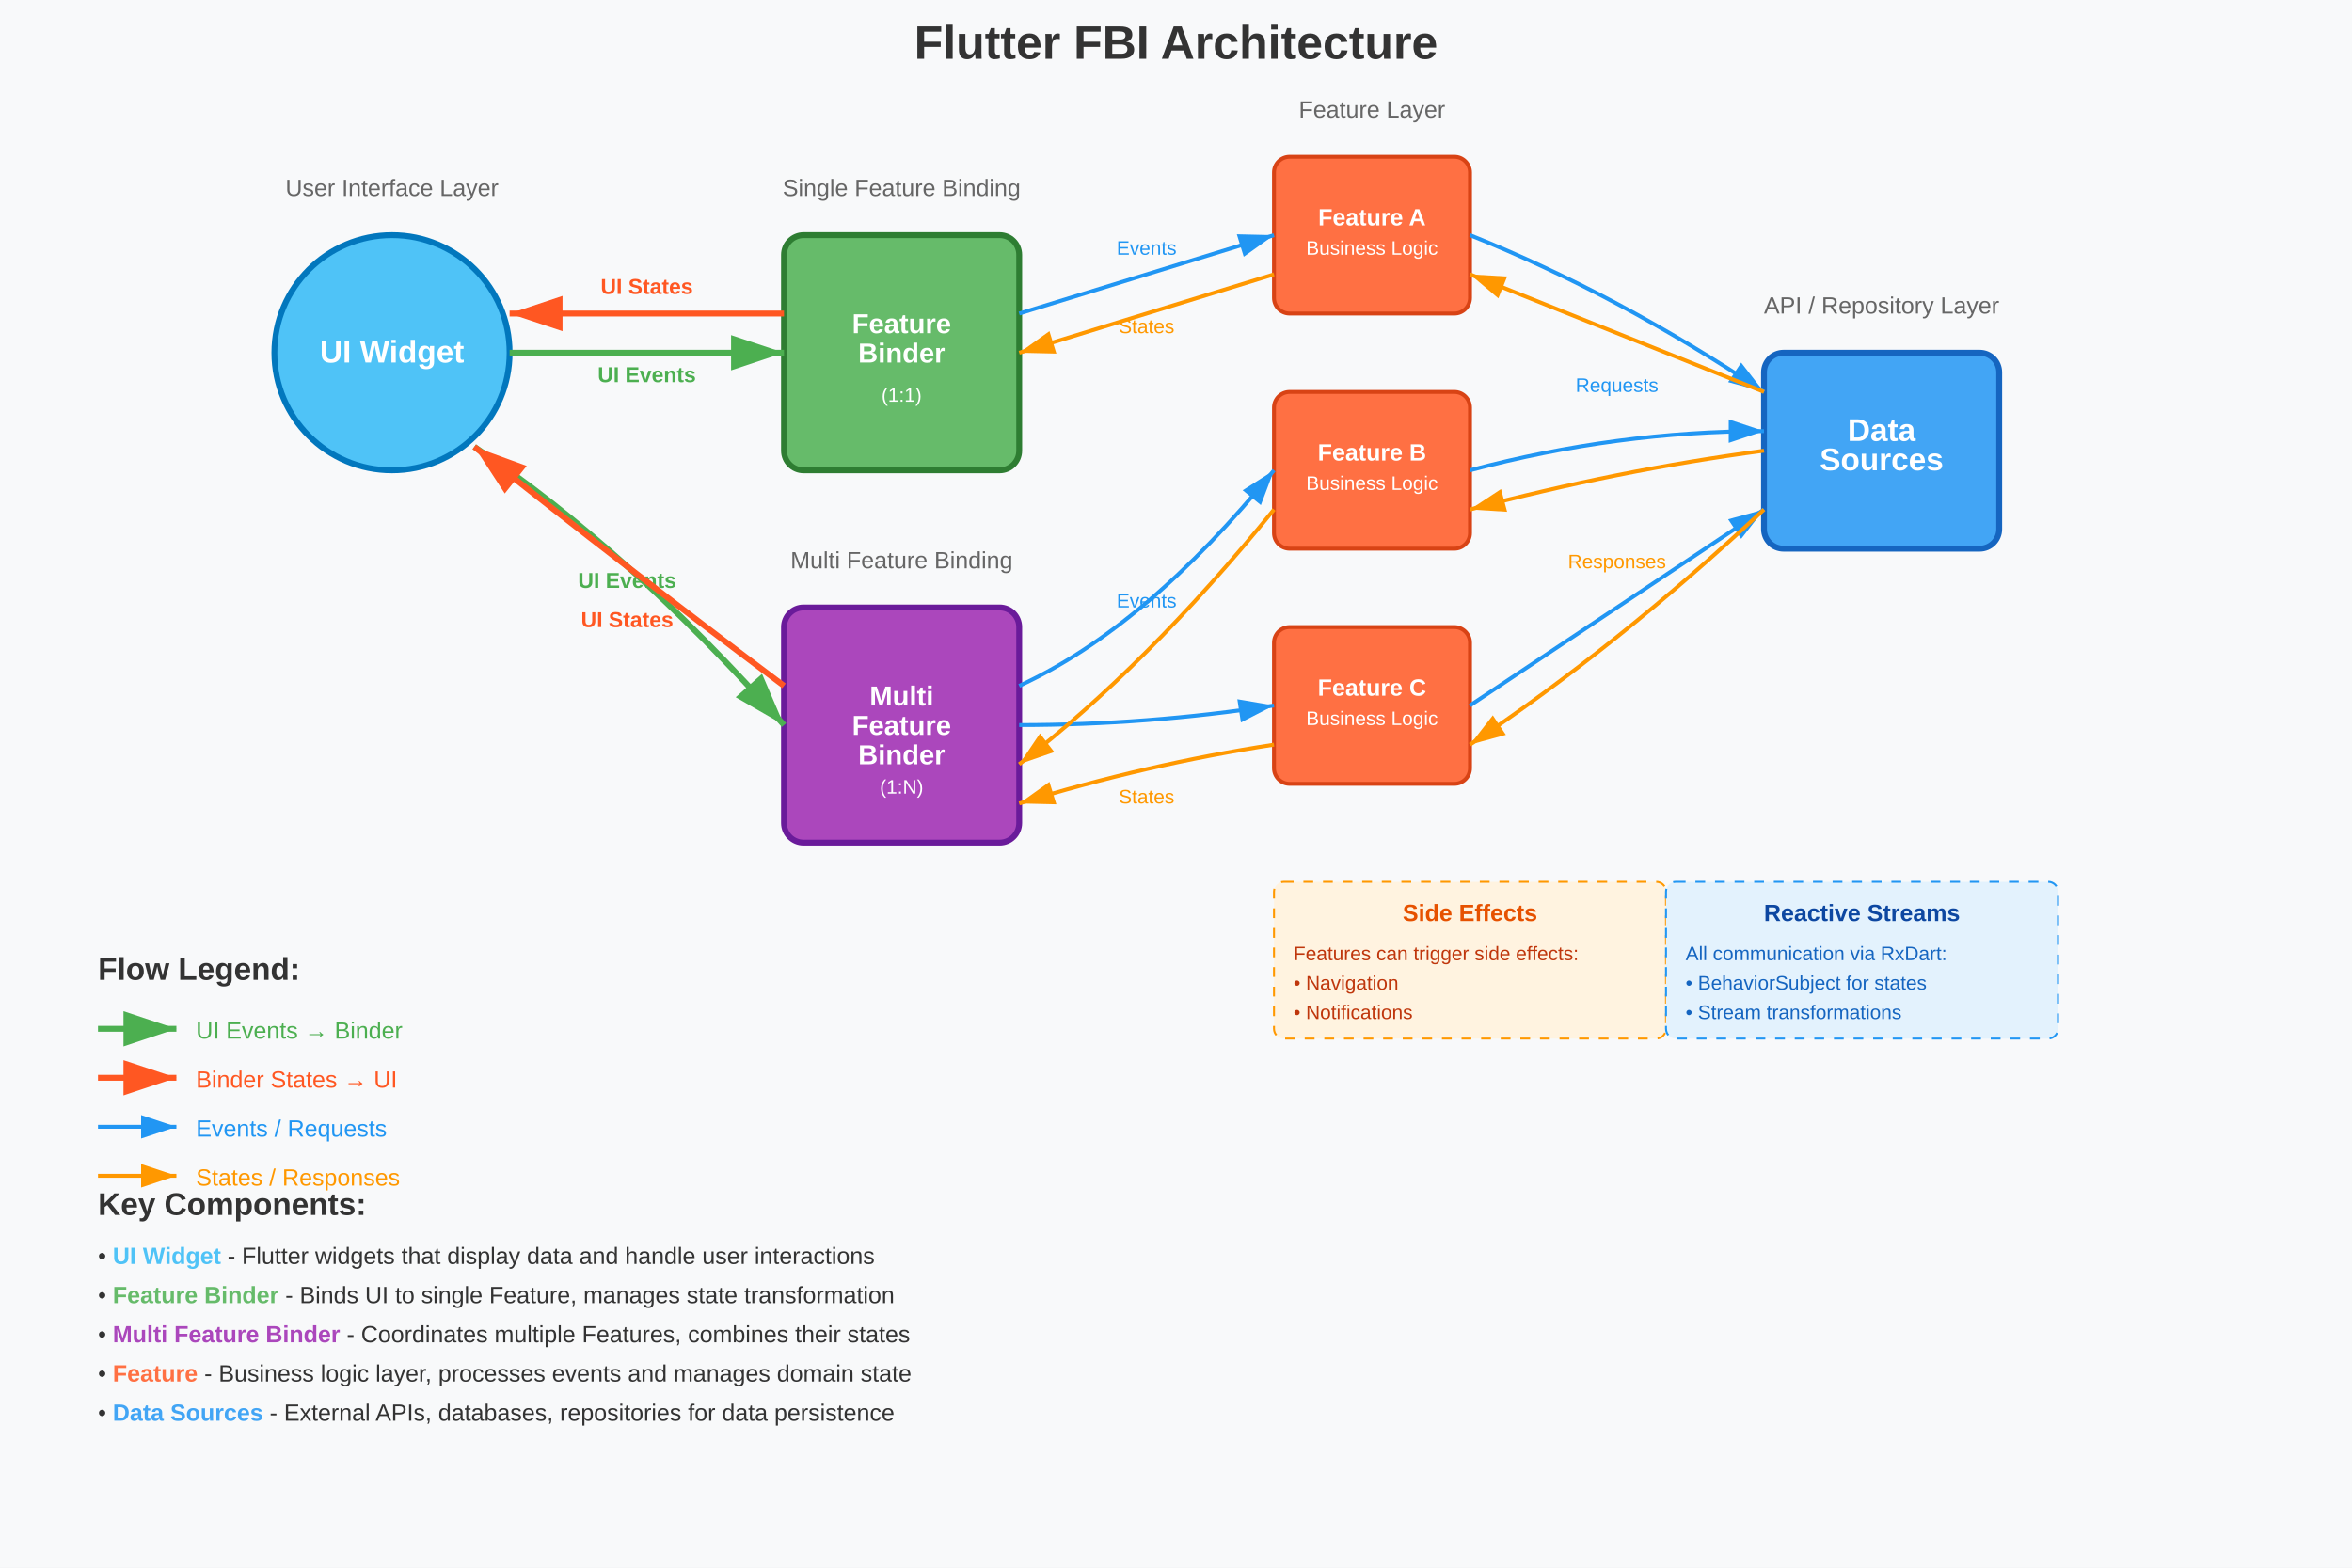
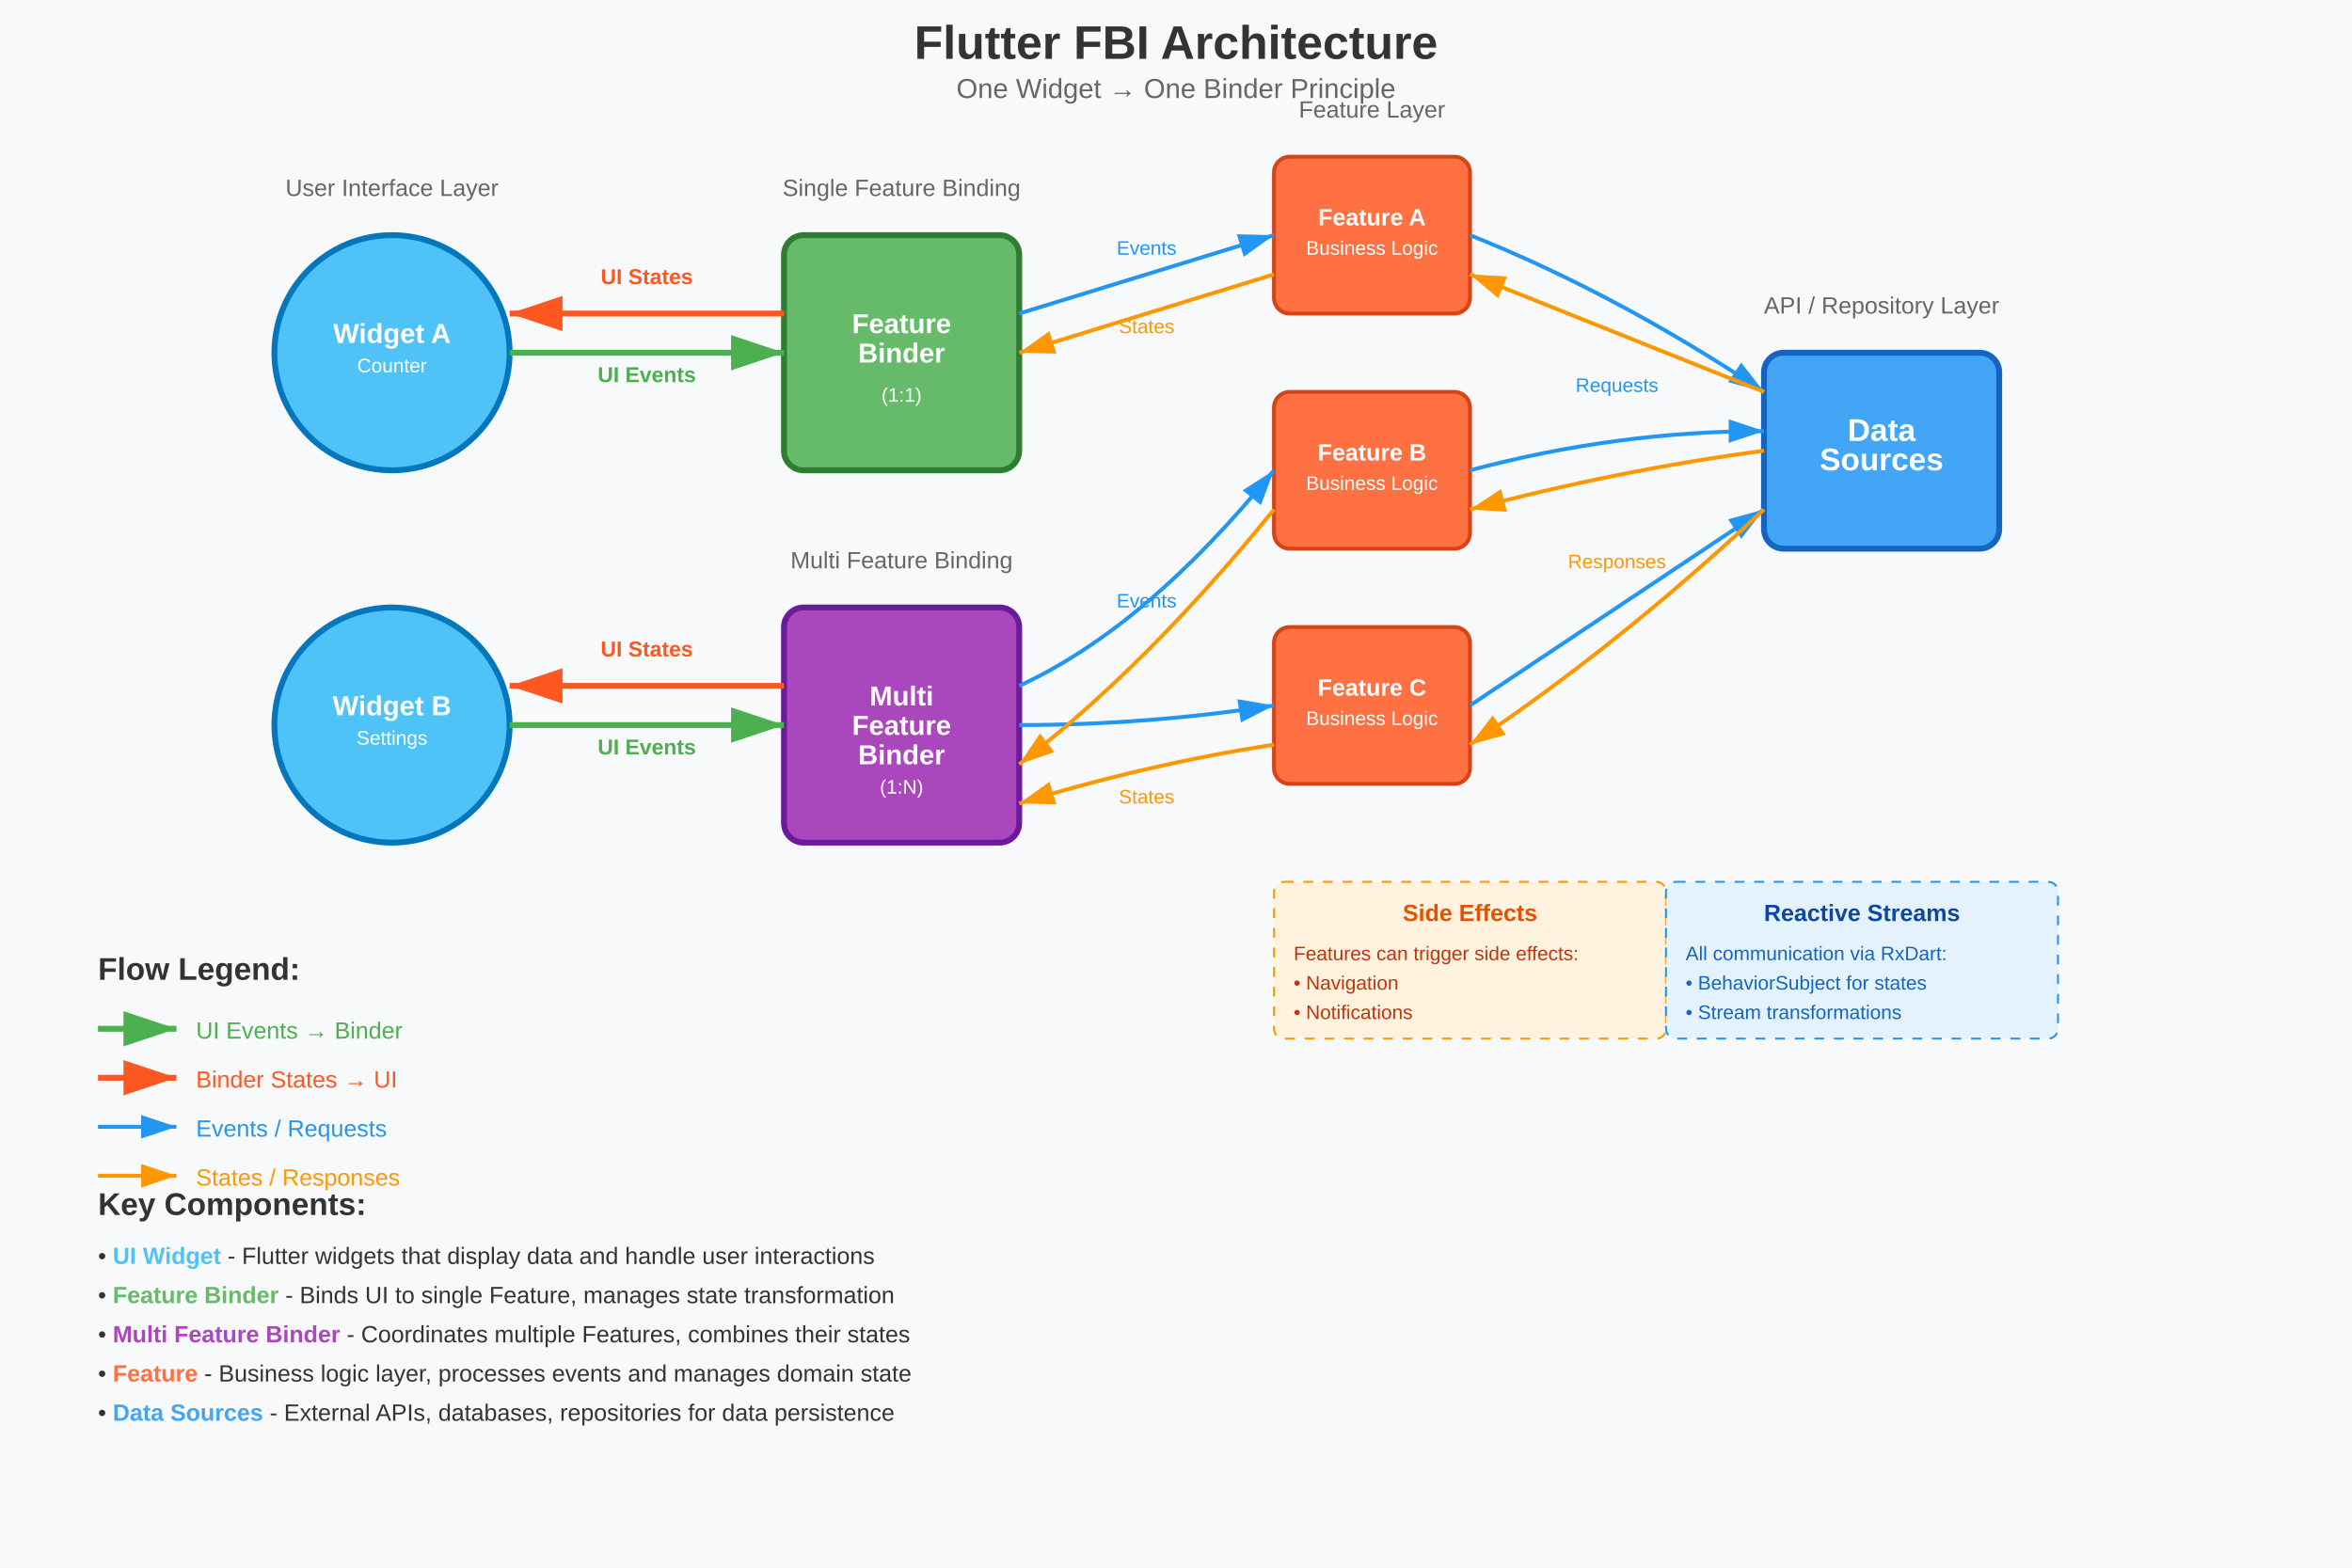
<svg xmlns="http://www.w3.org/2000/svg" width="1200" height="800">
  <defs>
    <marker id="greenArrow" markerWidth="10" markerHeight="10" refX="9" refY="3" orient="auto" markerUnits="strokeWidth">
      <path d="M0,0 L0,6 L9,3 z" fill="#4CAF50" />
    </marker>
    <marker id="blueArrow" markerWidth="10" markerHeight="10" refX="9" refY="3" orient="auto" markerUnits="strokeWidth">
      <path d="M0,0 L0,6 L9,3 z" fill="#2196F3" />
    </marker>
    <marker id="redArrow" markerWidth="10" markerHeight="10" refX="9" refY="3" orient="auto" markerUnits="strokeWidth">
      <path d="M0,0 L0,6 L9,3 z" fill="#FF5722" />
    </marker>
    <marker id="orangeArrow" markerWidth="10" markerHeight="10" refX="9" refY="3" orient="auto" markerUnits="strokeWidth">
      <path d="M0,0 L0,6 L9,3 z" fill="#FF9800" />
    </marker>
  </defs>
  <rect width="1200" height="800" fill="#f8f9fa" />
  <text x="600" y="30" text-anchor="middle" font-family="Arial, sans-serif" font-size="24" font-weight="bold" fill="#333">Flutter FBI Architecture</text>
+   <text x="600" y="50" text-anchor="middle" font-family="Arial, sans-serif" font-size="14" fill="#666">One Widget → One Binder Principle</text>
  <g>
    <circle cx="200" cy="180" r="60" fill="#4FC3F7" stroke="#0277BD" stroke-width="3" />
-     <text x="200" y="185" text-anchor="middle" font-family="Arial, sans-serif" font-size="16" font-weight="bold" fill="white">UI Widget</text>
+     <text x="200" y="175" text-anchor="middle" font-family="Arial, sans-serif" font-size="14" font-weight="bold" fill="white">Widget A</text>
+     <text x="200" y="190" text-anchor="middle" font-family="Arial, sans-serif" font-size="10" fill="white">Counter</text>
+     <circle cx="200" cy="370" r="60" fill="#4FC3F7" stroke="#0277BD" stroke-width="3" />
+     <text x="200" y="365" text-anchor="middle" font-family="Arial, sans-serif" font-size="14" font-weight="bold" fill="white">Widget B</text>
+     <text x="200" y="380" text-anchor="middle" font-family="Arial, sans-serif" font-size="10" fill="white">Settings</text>
    <text x="200" y="100" text-anchor="middle" font-family="Arial, sans-serif" font-size="12" fill="#666">User Interface Layer</text>
  </g>
  <g>
    <rect x="400" y="120" width="120" height="120" rx="10" fill="#66BB6A" stroke="#2E7D32" stroke-width="3" />
    <text x="460" y="170" text-anchor="middle" font-family="Arial, sans-serif" font-size="14" font-weight="bold" fill="white">Feature</text>
    <text x="460" y="185" text-anchor="middle" font-family="Arial, sans-serif" font-size="14" font-weight="bold" fill="white">Binder</text>
    <text x="460" y="205" text-anchor="middle" font-family="Arial, sans-serif" font-size="10" fill="white">(1:1)</text>
    <text x="460" y="100" text-anchor="middle" font-family="Arial, sans-serif" font-size="12" fill="#666">Single Feature Binding</text>
  </g>
  <g>
    <rect x="400" y="310" width="120" height="120" rx="10" fill="#AB47BC" stroke="#6A1B9A" stroke-width="3" />
    <text x="460" y="360" text-anchor="middle" font-family="Arial, sans-serif" font-size="14" font-weight="bold" fill="white">Multi</text>
    <text x="460" y="375" text-anchor="middle" font-family="Arial, sans-serif" font-size="14" font-weight="bold" fill="white">Feature</text>
    <text x="460" y="390" text-anchor="middle" font-family="Arial, sans-serif" font-size="14" font-weight="bold" fill="white">Binder</text>
    <text x="460" y="405" text-anchor="middle" font-family="Arial, sans-serif" font-size="10" fill="white">(1:N)</text>
    <text x="460" y="290" text-anchor="middle" font-family="Arial, sans-serif" font-size="12" fill="#666">Multi Feature Binding</text>
  </g>
  <g>
    <rect x="650" y="80" width="100" height="80" rx="8" fill="#FF7043" stroke="#D84315" stroke-width="2" />
    <text x="700" y="115" text-anchor="middle" font-family="Arial, sans-serif" font-size="12" font-weight="bold" fill="white">Feature A</text>
    <text x="700" y="130" text-anchor="middle" font-family="Arial, sans-serif" font-size="10" fill="white">Business Logic</text>
    <rect x="650" y="200" width="100" height="80" rx="8" fill="#FF7043" stroke="#D84315" stroke-width="2" />
    <text x="700" y="235" text-anchor="middle" font-family="Arial, sans-serif" font-size="12" font-weight="bold" fill="white">Feature B</text>
    <text x="700" y="250" text-anchor="middle" font-family="Arial, sans-serif" font-size="10" fill="white">Business Logic</text>
    <rect x="650" y="320" width="100" height="80" rx="8" fill="#FF7043" stroke="#D84315" stroke-width="2" />
    <text x="700" y="355" text-anchor="middle" font-family="Arial, sans-serif" font-size="12" font-weight="bold" fill="white">Feature C</text>
    <text x="700" y="370" text-anchor="middle" font-family="Arial, sans-serif" font-size="10" fill="white">Business Logic</text>
    <text x="700" y="60" text-anchor="middle" font-family="Arial, sans-serif" font-size="12" fill="#666">Feature Layer</text>
  </g>
  <g>
    <rect x="900" y="180" width="120" height="100" rx="10" fill="#42A5F5" stroke="#1565C0" stroke-width="3" />
    <text x="960" y="225" text-anchor="middle" font-family="Arial, sans-serif" font-size="16" font-weight="bold" fill="white">Data</text>
    <text x="960" y="240" text-anchor="middle" font-family="Arial, sans-serif" font-size="16" font-weight="bold" fill="white">Sources</text>
    <text x="960" y="160" text-anchor="middle" font-family="Arial, sans-serif" font-size="12" fill="#666">API / Repository Layer</text>
  </g>
  <path d="M 260 180 Q 330 180 400 180" stroke="#4CAF50" stroke-width="3" fill="none" marker-end="url(#greenArrow)" />
  <text x="330" y="195" text-anchor="middle" font-family="Arial, sans-serif" font-size="11" fill="#4CAF50" font-weight="bold">UI Events</text>
-   <path d="M 242 228 Q 320 280 400 370" stroke="#4CAF50" stroke-width="3" fill="none" marker-end="url(#greenArrow)" />
-   <text x="320" y="300" text-anchor="middle" font-family="Arial, sans-serif" font-size="11" fill="#4CAF50" font-weight="bold">UI Events</text>
+   <path d="M 260 370 Q 330 370 400 370" stroke="#4CAF50" stroke-width="3" fill="none" marker-end="url(#greenArrow)" />
+   <text x="330" y="385" text-anchor="middle" font-family="Arial, sans-serif" font-size="11" fill="#4CAF50" font-weight="bold">UI Events</text>
  <path d="M 400 160 Q 330 160 260 160" stroke="#FF5722" stroke-width="3" fill="none" marker-end="url(#redArrow)" />
-   <text x="330" y="150" text-anchor="middle" font-family="Arial, sans-serif" font-size="11" fill="#FF5722" font-weight="bold">UI States</text>
-   <path d="M 400 350 Q 320 290 242 228" stroke="#FF5722" stroke-width="3" fill="none" marker-end="url(#redArrow)" />
-   <text x="320" y="320" text-anchor="middle" font-family="Arial, sans-serif" font-size="11" fill="#FF5722" font-weight="bold">UI States</text>
+   <text x="330" y="145" text-anchor="middle" font-family="Arial, sans-serif" font-size="11" fill="#FF5722" font-weight="bold">UI States</text>
+   <path d="M 400 350 Q 330 350 260 350" stroke="#FF5722" stroke-width="3" fill="none" marker-end="url(#redArrow)" />
+   <text x="330" y="335" text-anchor="middle" font-family="Arial, sans-serif" font-size="11" fill="#FF5722" font-weight="bold">UI States</text>
  <path d="M 520 160 Q 585 140 650 120" stroke="#2196F3" stroke-width="2" fill="none" marker-end="url(#blueArrow)" />
  <text x="585" y="130" text-anchor="middle" font-family="Arial, sans-serif" font-size="10" fill="#2196F3">Events</text>
  <path d="M 650 140 Q 585 160 520 180" stroke="#FF9800" stroke-width="2" fill="none" marker-end="url(#orangeArrow)" />
  <text x="585" y="170" text-anchor="middle" font-family="Arial, sans-serif" font-size="10" fill="#FF9800">States</text>
  <path d="M 520 350 Q 585 320 650 240" stroke="#2196F3" stroke-width="2" fill="none" marker-end="url(#blueArrow)" />
  <path d="M 520 370 Q 585 370 650 360" stroke="#2196F3" stroke-width="2" fill="none" marker-end="url(#blueArrow)" />
  <text x="585" y="310" text-anchor="middle" font-family="Arial, sans-serif" font-size="10" fill="#2196F3">Events</text>
  <path d="M 650 260 Q 585 340 520 390" stroke="#FF9800" stroke-width="2" fill="none" marker-end="url(#orangeArrow)" />
  <path d="M 650 380 Q 585 390 520 410" stroke="#FF9800" stroke-width="2" fill="none" marker-end="url(#orangeArrow)" />
  <text x="585" y="410" text-anchor="middle" font-family="Arial, sans-serif" font-size="10" fill="#FF9800">States</text>
  <path d="M 750 120 Q 825 150 900 200" stroke="#2196F3" stroke-width="2" fill="none" marker-end="url(#blueArrow)" />
  <path d="M 750 240 Q 825 220 900 220" stroke="#2196F3" stroke-width="2" fill="none" marker-end="url(#blueArrow)" />
  <path d="M 750 360 Q 825 310 900 260" stroke="#2196F3" stroke-width="2" fill="none" marker-end="url(#blueArrow)" />
  <text x="825" y="200" text-anchor="middle" font-family="Arial, sans-serif" font-size="10" fill="#2196F3">Requests</text>
  <path d="M 900 200 Q 825 170 750 140" stroke="#FF9800" stroke-width="2" fill="none" marker-end="url(#orangeArrow)" />
  <path d="M 900 230 Q 825 240 750 260" stroke="#FF9800" stroke-width="2" fill="none" marker-end="url(#orangeArrow)" />
  <path d="M 900 260 Q 825 330 750 380" stroke="#FF9800" stroke-width="2" fill="none" marker-end="url(#orangeArrow)" />
  <text x="825" y="290" text-anchor="middle" font-family="Arial, sans-serif" font-size="10" fill="#FF9800">Responses</text>
  <g transform="translate(50, 500)">
    <text x="0" y="0" font-family="Arial, sans-serif" font-size="16" font-weight="bold" fill="#333">Flow Legend:</text>
    <line x1="0" y1="25" x2="40" y2="25" stroke="#4CAF50" stroke-width="3" marker-end="url(#greenArrow)" />
    <text x="50" y="30" font-family="Arial, sans-serif" font-size="12" fill="#4CAF50">UI Events → Binder</text>
    <line x1="0" y1="50" x2="40" y2="50" stroke="#FF5722" stroke-width="3" marker-end="url(#redArrow)" />
    <text x="50" y="55" font-family="Arial, sans-serif" font-size="12" fill="#FF5722">Binder States → UI</text>
    <line x1="0" y1="75" x2="40" y2="75" stroke="#2196F3" stroke-width="2" marker-end="url(#blueArrow)" />
    <text x="50" y="80" font-family="Arial, sans-serif" font-size="12" fill="#2196F3">Events / Requests</text>
    <line x1="0" y1="100" x2="40" y2="100" stroke="#FF9800" stroke-width="2" marker-end="url(#orangeArrow)" />
    <text x="50" y="105" font-family="Arial, sans-serif" font-size="12" fill="#FF9800">States / Responses</text>
  </g>
  <g transform="translate(50, 620)">
    <text x="0" y="0" font-family="Arial, sans-serif" font-size="16" font-weight="bold" fill="#333">Key Components:</text>
    <text x="0" y="25" font-family="Arial, sans-serif" font-size="12" fill="#333">• <tspan font-weight="bold" fill="#4FC3F7">UI Widget</tspan> - Flutter widgets that display data and handle user interactions</text>
    <text x="0" y="45" font-family="Arial, sans-serif" font-size="12" fill="#333">• <tspan font-weight="bold" fill="#66BB6A">Feature Binder</tspan> - Binds UI to single Feature, manages state transformation</text>
    <text x="0" y="65" font-family="Arial, sans-serif" font-size="12" fill="#333">• <tspan font-weight="bold" fill="#AB47BC">Multi Feature Binder</tspan> - Coordinates multiple Features, combines their states</text>
    <text x="0" y="85" font-family="Arial, sans-serif" font-size="12" fill="#333">• <tspan font-weight="bold" fill="#FF7043">Feature</tspan> - Business logic layer, processes events and manages domain state</text>
    <text x="0" y="105" font-family="Arial, sans-serif" font-size="12" fill="#333">• <tspan font-weight="bold" fill="#42A5F5">Data Sources</tspan> - External APIs, databases, repositories for data persistence</text>
  </g>
  <g transform="translate(650, 450)">
    <rect x="0" y="0" width="200" height="80" rx="5" fill="#FFF3E0" stroke="#FF9800" stroke-width="1" stroke-dasharray="5,5" />
    <text x="100" y="20" text-anchor="middle" font-family="Arial, sans-serif" font-size="12" font-weight="bold" fill="#E65100">Side Effects</text>
    <text x="10" y="40" font-family="Arial, sans-serif" font-size="10" fill="#BF360C">Features can trigger side effects:</text>
    <text x="10" y="55" font-family="Arial, sans-serif" font-size="10" fill="#BF360C">• Navigation</text>
    <text x="10" y="70" font-family="Arial, sans-serif" font-size="10" fill="#BF360C">• Notifications</text>
  </g>
  <g transform="translate(850, 450)">
    <rect x="0" y="0" width="200" height="80" rx="5" fill="#E3F2FD" stroke="#2196F3" stroke-width="1" stroke-dasharray="5,5" />
    <text x="100" y="20" text-anchor="middle" font-family="Arial, sans-serif" font-size="12" font-weight="bold" fill="#0D47A1">Reactive Streams</text>
    <text x="10" y="40" font-family="Arial, sans-serif" font-size="10" fill="#1565C0">All communication via RxDart:</text>
    <text x="10" y="55" font-family="Arial, sans-serif" font-size="10" fill="#1565C0">• BehaviorSubject for states</text>
    <text x="10" y="70" font-family="Arial, sans-serif" font-size="10" fill="#1565C0">• Stream transformations</text>
  </g>
</svg>
